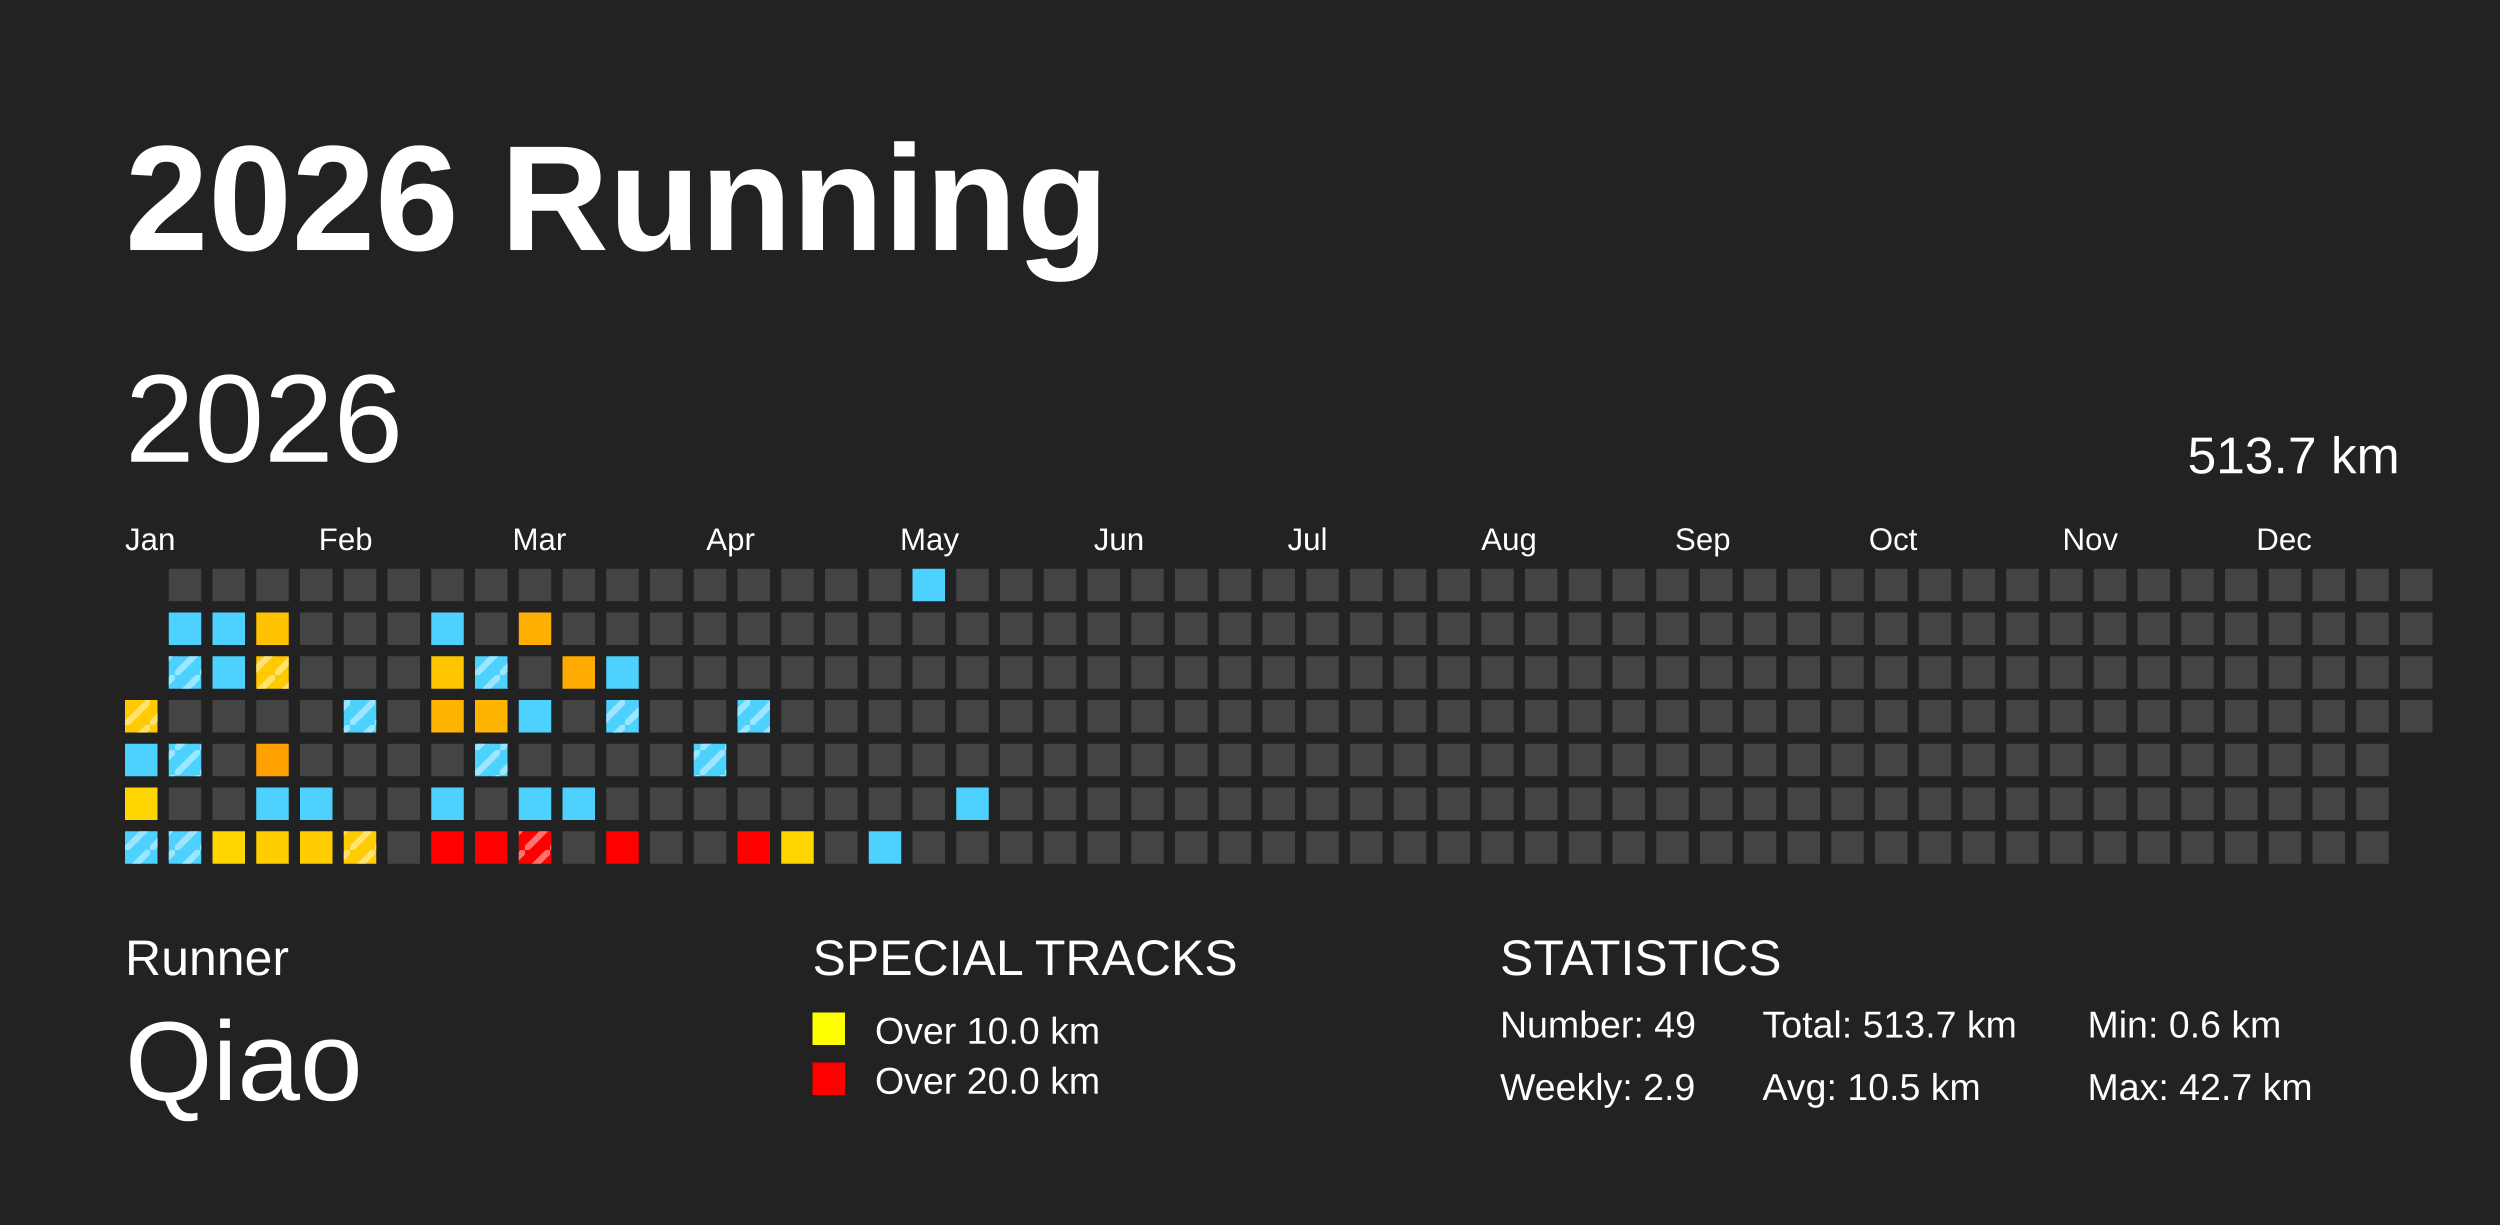
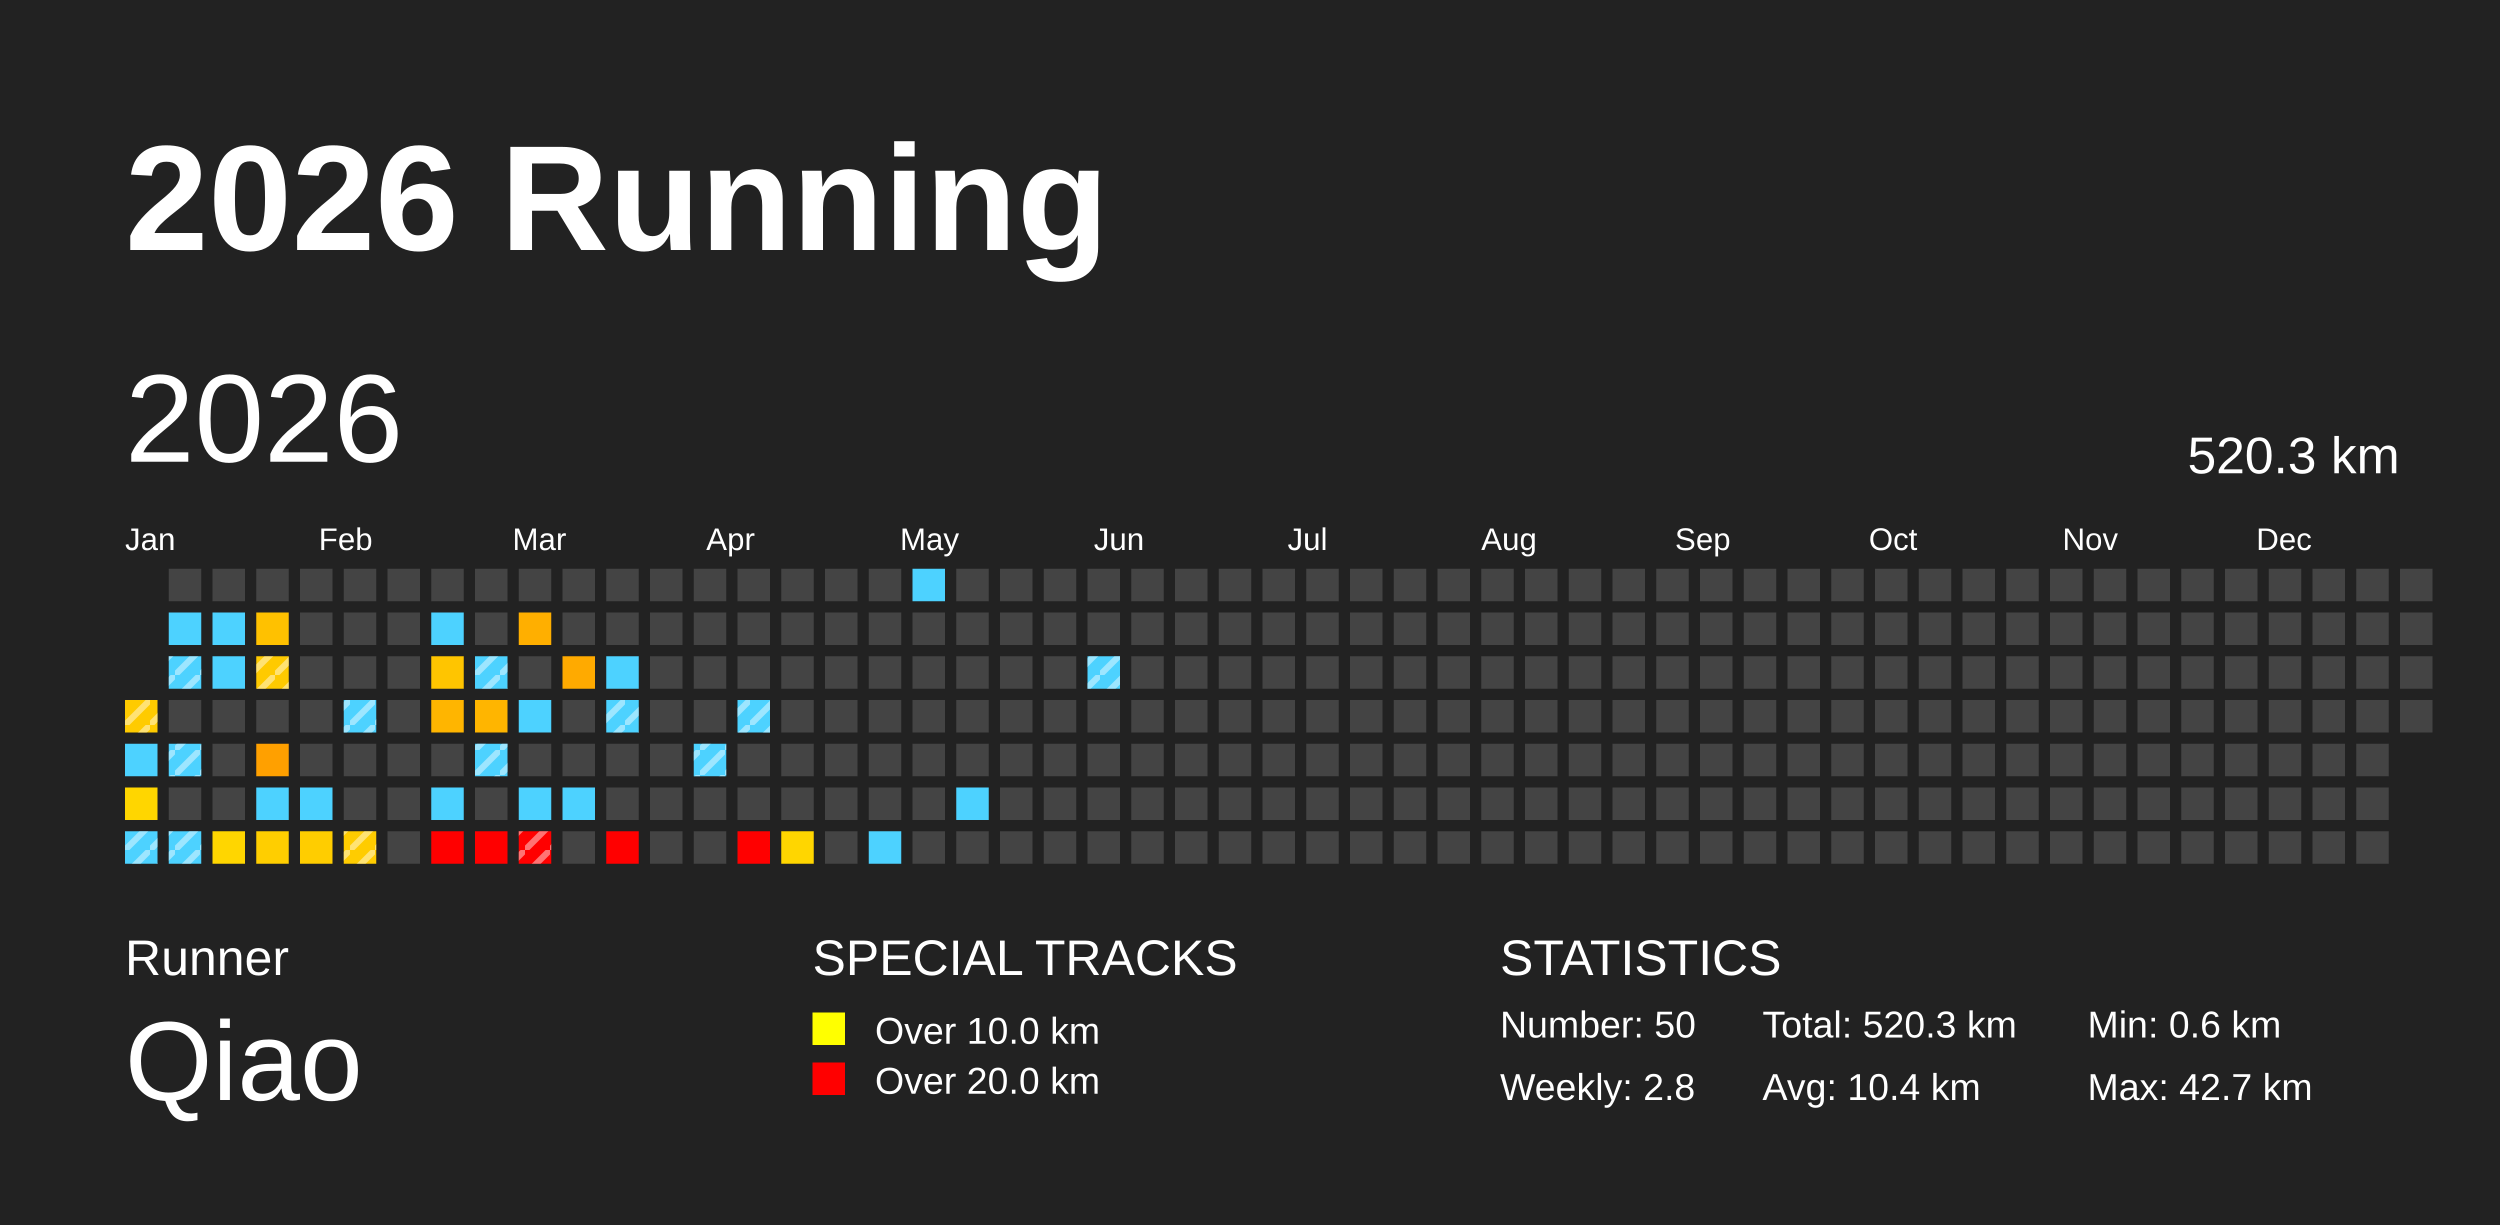
<svg xmlns="http://www.w3.org/2000/svg" baseProfile="full" height="98mm" version="1.1" viewBox="0,0,200,98" width="200mm">
  <defs>
    <pattern height="2" id="indoor-stripe" patternUnits="userSpaceOnUse" width="2">
      <line stroke="white" stroke-opacity="0.45" stroke-width="0.5" x1="0" x2="2" y1="2" y2="0" />
    </pattern>
  </defs>
  <rect fill="#222222" height="98" width="200" x="0" y="0" />
  <text fill="#FFFFFF" style="font-size:12px; font-family:Arial; font-weight:bold;" x="10" y="20">2026 Running</text>
  <text fill="#FFFFFF" style="font-size:4px; font-family:Arial" x="10" y="78">Runner</text>
  <text fill="#FFFFFF" style="font-size:9px; font-family:Arial" x="10" y="88">Qiao</text>
  <text fill="#FFFFFF" style="font-size:4px; font-family:Arial" x="65" y="78">SPECIAL TRACKS</text>
  <rect fill="yellow" height="2.6" width="2.6" x="65" y="81" />
  <text fill="#FFFFFF" style="font-size:3px; font-family:Arial" x="70" y="83.5">Over 10.0 km</text>
  <rect fill="red" height="2.6" width="2.6" x="65" y="85" />
  <text fill="#FFFFFF" style="font-size:3px; font-family:Arial" x="70" y="87.5">Over 20.0 km</text>
  <text fill="#FFFFFF" style="font-size:4px; font-family:Arial" x="120" y="78">STATISTICS</text>
-   <text fill="#FFFFFF" style="font-size:3px; font-family:Arial" x="120" y="83">Number: 49</text>
-   <text fill="#FFFFFF" style="font-size:3px; font-family:Arial" x="120" y="88">Weekly: 2.9</text>
-   <text fill="#FFFFFF" style="font-size:3px; font-family:Arial" x="141" y="83">Total: 513.7 km</text>
-   <text fill="#FFFFFF" style="font-size:3px; font-family:Arial" x="141" y="88">Avg: 10.5 km</text>
+   <text fill="#FFFFFF" style="font-size:3px; font-family:Arial" x="120" y="83">Number: 50</text>
+   <text fill="#FFFFFF" style="font-size:3px; font-family:Arial" x="120" y="88">Weekly: 2.8</text>
+   <text fill="#FFFFFF" style="font-size:3px; font-family:Arial" x="141" y="83">Total: 520.3 km</text>
+   <text fill="#FFFFFF" style="font-size:3px; font-family:Arial" x="141" y="88">Avg: 10.4 km</text>
  <text fill="#FFFFFF" style="font-size:3px; font-family:Arial" x="167" y="83">Min: 0.6 km</text>
  <text fill="#FFFFFF" style="font-size:3px; font-family:Arial" x="167" y="88">Max: 42.7 km</text>
  <text dominant-baseline="hanging" fill="#FFFFFF" style="font-size:10.0px; font-family:Arial;" x="10" y="30">2026</text>
-   <text dominant-baseline="hanging" fill="#FFFFFF" style="font-size:4.125px; font-family:Arial;" x="175" y="35">513.7 km</text>
+   <text dominant-baseline="hanging" fill="#FFFFFF" style="font-size:4.125px; font-family:Arial;" x="175" y="35">520.3 km</text>
  <text fill="#FFFFFF" style="font-size:2.5px; font-family:Arial" x="10.0" y="44">Jan</text>
  <text fill="#FFFFFF" style="font-size:2.5px; font-family:Arial" x="25.5" y="44">Feb</text>
  <text fill="#FFFFFF" style="font-size:2.5px; font-family:Arial" x="41.0" y="44">Mar</text>
  <text fill="#FFFFFF" style="font-size:2.5px; font-family:Arial" x="56.5" y="44">Apr</text>
  <text fill="#FFFFFF" style="font-size:2.5px; font-family:Arial" x="72.0" y="44">May</text>
  <text fill="#FFFFFF" style="font-size:2.5px; font-family:Arial" x="87.5" y="44">Jun</text>
  <text fill="#FFFFFF" style="font-size:2.5px; font-family:Arial" x="103.0" y="44">Jul</text>
  <text fill="#FFFFFF" style="font-size:2.5px; font-family:Arial" x="118.5" y="44">Aug</text>
  <text fill="#FFFFFF" style="font-size:2.5px; font-family:Arial" x="134.0" y="44">Sep</text>
  <text fill="#FFFFFF" style="font-size:2.5px; font-family:Arial" x="149.5" y="44">Oct</text>
  <text fill="#FFFFFF" style="font-size:2.5px; font-family:Arial" x="165.0" y="44">Nov</text>
  <text fill="#FFFFFF" style="font-size:2.5px; font-family:Arial" x="180.5" y="44">Dec</text>
  <rect fill="#ffcb00" height="2.6" width="2.6" x="10.0" y="56.0" />
  <rect fill="url(#indoor-stripe)" height="2.6" style="pointer-events: none;" width="2.6" x="10.0" y="56.0" />
  <rect fill="#4dd2ff" height="2.6" width="2.6" x="10.0" y="59.5" />
  <rect fill="#ffd600" height="2.6" width="2.6" x="10.0" y="63.0" />
  <rect fill="#4dd2ff" height="2.6" width="2.6" x="10.0" y="66.5" />
  <rect fill="url(#indoor-stripe)" height="2.6" style="pointer-events: none;" width="2.6" x="10.0" y="66.5" />
  <rect fill="#444444" height="2.6" width="2.6" x="13.5" y="45.5" />
  <rect fill="#4dd2ff" height="2.6" width="2.6" x="13.5" y="49.0" />
  <rect fill="#4dd2ff" height="2.6" width="2.6" x="13.5" y="52.5" />
  <rect fill="url(#indoor-stripe)" height="2.6" style="pointer-events: none;" width="2.6" x="13.5" y="52.5" />
  <rect fill="#444444" height="2.6" width="2.6" x="13.5" y="56.0" />
  <rect fill="#4dd2ff" height="2.6" width="2.6" x="13.5" y="59.5" />
  <rect fill="url(#indoor-stripe)" height="2.6" style="pointer-events: none;" width="2.6" x="13.5" y="59.5" />
  <rect fill="#444444" height="2.6" width="2.6" x="13.5" y="63.0" />
  <rect fill="#4dd2ff" height="2.6" width="2.6" x="13.5" y="66.5" />
  <rect fill="url(#indoor-stripe)" height="2.6" style="pointer-events: none;" width="2.6" x="13.5" y="66.5" />
  <rect fill="#444444" height="2.6" width="2.6" x="17.0" y="45.5" />
  <rect fill="#4dd2ff" height="2.6" width="2.6" x="17.0" y="49.0" />
  <rect fill="#4dd2ff" height="2.6" width="2.6" x="17.0" y="52.5" />
  <rect fill="#444444" height="2.6" width="2.6" x="17.0" y="56.0" />
  <rect fill="#444444" height="2.6" width="2.6" x="17.0" y="59.5" />
  <rect fill="#444444" height="2.6" width="2.6" x="17.0" y="63.0" />
  <rect fill="#ffd600" height="2.6" width="2.6" x="17.0" y="66.5" />
  <rect fill="#444444" height="2.6" width="2.6" x="20.5" y="45.5" />
  <rect fill="#ffc100" height="2.6" width="2.6" x="20.5" y="49.0" />
  <rect fill="#ffca00" height="2.6" width="2.6" x="20.5" y="52.5" />
  <rect fill="url(#indoor-stripe)" height="2.6" style="pointer-events: none;" width="2.6" x="20.5" y="52.5" />
  <rect fill="#444444" height="2.6" width="2.6" x="20.5" y="56.0" />
  <rect fill="#ffa000" height="2.6" width="2.6" x="20.5" y="59.5" />
  <rect fill="#4dd2ff" height="2.6" width="2.6" x="20.5" y="63.0" />
  <rect fill="#ffce00" height="2.6" width="2.6" x="20.5" y="66.5" />
  <rect fill="#444444" height="2.6" width="2.6" x="24.0" y="45.5" />
  <rect fill="#444444" height="2.6" width="2.6" x="24.0" y="49.0" />
  <rect fill="#444444" height="2.6" width="2.6" x="24.0" y="52.5" />
  <rect fill="#444444" height="2.6" width="2.6" x="24.0" y="56.0" />
  <rect fill="#444444" height="2.6" width="2.6" x="24.0" y="59.5" />
  <rect fill="#4dd2ff" height="2.6" width="2.6" x="24.0" y="63.0" />
  <rect fill="#ffcd00" height="2.6" width="2.6" x="24.0" y="66.5" />
  <rect fill="#444444" height="2.6" width="2.6" x="27.5" y="45.5" />
  <rect fill="#444444" height="2.6" width="2.6" x="27.5" y="49.0" />
  <rect fill="#444444" height="2.6" width="2.6" x="27.5" y="52.5" />
  <rect fill="#4dd2ff" height="2.6" width="2.6" x="27.5" y="56.0" />
  <rect fill="url(#indoor-stripe)" height="2.6" style="pointer-events: none;" width="2.6" x="27.5" y="56.0" />
  <rect fill="#444444" height="2.6" width="2.6" x="27.5" y="59.5" />
  <rect fill="#444444" height="2.6" width="2.6" x="27.5" y="63.0" />
  <rect fill="#ffcc00" height="2.6" width="2.6" x="27.5" y="66.5" />
  <rect fill="url(#indoor-stripe)" height="2.6" style="pointer-events: none;" width="2.6" x="27.5" y="66.5" />
  <rect fill="#444444" height="2.6" width="2.6" x="31.0" y="45.5" />
  <rect fill="#444444" height="2.6" width="2.6" x="31.0" y="49.0" />
  <rect fill="#444444" height="2.6" width="2.6" x="31.0" y="52.5" />
  <rect fill="#444444" height="2.6" width="2.6" x="31.0" y="56.0" />
  <rect fill="#444444" height="2.6" width="2.6" x="31.0" y="59.5" />
  <rect fill="#444444" height="2.6" width="2.6" x="31.0" y="63.0" />
  <rect fill="#444444" height="2.6" width="2.6" x="31.0" y="66.5" />
  <rect fill="#444444" height="2.6" width="2.6" x="34.5" y="45.5" />
  <rect fill="#4dd2ff" height="2.6" width="2.6" x="34.5" y="49.0" />
  <rect fill="#ffc500" height="2.6" width="2.6" x="34.5" y="52.5" />
  <rect fill="#ffb500" height="2.6" width="2.6" x="34.5" y="56.0" />
  <rect fill="#444444" height="2.6" width="2.6" x="34.5" y="59.5" />
  <rect fill="#4dd2ff" height="2.6" width="2.6" x="34.5" y="63.0" />
  <rect fill="red" height="2.6" width="2.6" x="34.5" y="66.5" />
  <rect fill="#444444" height="2.6" width="2.6" x="38.0" y="45.5" />
  <rect fill="#444444" height="2.6" width="2.6" x="38.0" y="49.0" />
  <rect fill="#4dd2ff" height="2.6" width="2.6" x="38.0" y="52.5" />
  <rect fill="url(#indoor-stripe)" height="2.6" style="pointer-events: none;" width="2.6" x="38.0" y="52.5" />
  <rect fill="#ffb500" height="2.6" width="2.6" x="38.0" y="56.0" />
  <rect fill="#4dd2ff" height="2.6" width="2.6" x="38.0" y="59.5" />
  <rect fill="url(#indoor-stripe)" height="2.6" style="pointer-events: none;" width="2.6" x="38.0" y="59.5" />
  <rect fill="#444444" height="2.6" width="2.6" x="38.0" y="63.0" />
  <rect fill="red" height="2.6" width="2.6" x="38.0" y="66.5" />
  <rect fill="#444444" height="2.6" width="2.6" x="41.5" y="45.5" />
  <rect fill="#ffaf00" height="2.6" width="2.6" x="41.5" y="49.0" />
  <rect fill="#444444" height="2.6" width="2.6" x="41.5" y="52.5" />
  <rect fill="#4dd2ff" height="2.6" width="2.6" x="41.5" y="56.0" />
  <rect fill="#444444" height="2.6" width="2.6" x="41.5" y="59.5" />
  <rect fill="#4dd2ff" height="2.6" width="2.6" x="41.5" y="63.0" />
  <rect fill="red" height="2.6" width="2.6" x="41.5" y="66.5" />
  <rect fill="url(#indoor-stripe)" height="2.6" style="pointer-events: none;" width="2.6" x="41.5" y="66.5" />
  <rect fill="#444444" height="2.6" width="2.6" x="45.0" y="45.5" />
  <rect fill="#444444" height="2.6" width="2.6" x="45.0" y="49.0" />
  <rect fill="#ffaa00" height="2.6" width="2.6" x="45.0" y="52.5" />
  <rect fill="#444444" height="2.6" width="2.6" x="45.0" y="56.0" />
  <rect fill="#444444" height="2.6" width="2.6" x="45.0" y="59.5" />
  <rect fill="#4dd2ff" height="2.6" width="2.6" x="45.0" y="63.0" />
  <rect fill="#444444" height="2.6" width="2.6" x="45.0" y="66.5" />
  <rect fill="#444444" height="2.6" width="2.6" x="48.5" y="45.5" />
  <rect fill="#444444" height="2.6" width="2.6" x="48.5" y="49.0" />
  <rect fill="#4dd2ff" height="2.6" width="2.6" x="48.5" y="52.5" />
  <rect fill="#4dd2ff" height="2.6" width="2.6" x="48.5" y="56.0" />
  <rect fill="url(#indoor-stripe)" height="2.6" style="pointer-events: none;" width="2.6" x="48.5" y="56.0" />
  <rect fill="#444444" height="2.6" width="2.6" x="48.5" y="59.5" />
  <rect fill="#444444" height="2.6" width="2.6" x="48.5" y="63.0" />
  <rect fill="red" height="2.6" width="2.6" x="48.5" y="66.5" />
  <rect fill="#444444" height="2.6" width="2.6" x="52.0" y="45.5" />
  <rect fill="#444444" height="2.6" width="2.6" x="52.0" y="49.0" />
  <rect fill="#444444" height="2.6" width="2.6" x="52.0" y="52.5" />
  <rect fill="#444444" height="2.6" width="2.6" x="52.0" y="56.0" />
  <rect fill="#444444" height="2.6" width="2.6" x="52.0" y="59.5" />
  <rect fill="#444444" height="2.6" width="2.6" x="52.0" y="63.0" />
  <rect fill="#444444" height="2.6" width="2.6" x="52.0" y="66.5" />
  <rect fill="#444444" height="2.6" width="2.6" x="55.5" y="45.5" />
  <rect fill="#444444" height="2.6" width="2.6" x="55.5" y="49.0" />
  <rect fill="#444444" height="2.6" width="2.6" x="55.5" y="52.5" />
  <rect fill="#444444" height="2.6" width="2.6" x="55.5" y="56.0" />
  <rect fill="#4dd2ff" height="2.6" width="2.6" x="55.5" y="59.5" />
  <rect fill="url(#indoor-stripe)" height="2.6" style="pointer-events: none;" width="2.6" x="55.5" y="59.5" />
  <rect fill="#444444" height="2.6" width="2.6" x="55.5" y="63.0" />
  <rect fill="#444444" height="2.6" width="2.6" x="55.5" y="66.5" />
  <rect fill="#444444" height="2.6" width="2.6" x="59.0" y="45.5" />
  <rect fill="#444444" height="2.6" width="2.6" x="59.0" y="49.0" />
  <rect fill="#444444" height="2.6" width="2.6" x="59.0" y="52.5" />
  <rect fill="#4dd2ff" height="2.6" width="2.6" x="59.0" y="56.0" />
  <rect fill="url(#indoor-stripe)" height="2.6" style="pointer-events: none;" width="2.6" x="59.0" y="56.0" />
  <rect fill="#444444" height="2.6" width="2.6" x="59.0" y="59.5" />
  <rect fill="#444444" height="2.6" width="2.6" x="59.0" y="63.0" />
  <rect fill="red" height="2.6" width="2.6" x="59.0" y="66.5" />
  <rect fill="#444444" height="2.6" width="2.6" x="62.5" y="45.5" />
  <rect fill="#444444" height="2.6" width="2.6" x="62.5" y="49.0" />
  <rect fill="#444444" height="2.6" width="2.6" x="62.5" y="52.5" />
  <rect fill="#444444" height="2.6" width="2.6" x="62.5" y="56.0" />
  <rect fill="#444444" height="2.6" width="2.6" x="62.5" y="59.5" />
  <rect fill="#444444" height="2.6" width="2.6" x="62.5" y="63.0" />
  <rect fill="#ffd600" height="2.6" width="2.6" x="62.5" y="66.5" />
  <rect fill="#444444" height="2.6" width="2.6" x="66.0" y="45.5" />
  <rect fill="#444444" height="2.6" width="2.6" x="66.0" y="49.0" />
  <rect fill="#444444" height="2.6" width="2.6" x="66.0" y="52.5" />
  <rect fill="#444444" height="2.6" width="2.6" x="66.0" y="56.0" />
  <rect fill="#444444" height="2.6" width="2.6" x="66.0" y="59.5" />
  <rect fill="#444444" height="2.6" width="2.6" x="66.0" y="63.0" />
  <rect fill="#444444" height="2.6" width="2.6" x="66.0" y="66.5" />
  <rect fill="#444444" height="2.6" width="2.6" x="69.5" y="45.5" />
  <rect fill="#444444" height="2.6" width="2.6" x="69.5" y="49.0" />
  <rect fill="#444444" height="2.6" width="2.6" x="69.5" y="52.5" />
  <rect fill="#444444" height="2.6" width="2.6" x="69.5" y="56.0" />
  <rect fill="#444444" height="2.6" width="2.6" x="69.5" y="59.5" />
  <rect fill="#444444" height="2.6" width="2.6" x="69.5" y="63.0" />
  <rect fill="#4dd2ff" height="2.6" width="2.6" x="69.5" y="66.5" />
  <rect fill="#4dd2ff" height="2.6" width="2.6" x="73.0" y="45.5" />
  <rect fill="#444444" height="2.6" width="2.6" x="73.0" y="49.0" />
  <rect fill="#444444" height="2.6" width="2.6" x="73.0" y="52.5" />
  <rect fill="#444444" height="2.6" width="2.6" x="73.0" y="56.0" />
  <rect fill="#444444" height="2.6" width="2.6" x="73.0" y="59.5" />
  <rect fill="#444444" height="2.6" width="2.6" x="73.0" y="63.0" />
  <rect fill="#444444" height="2.6" width="2.6" x="73.0" y="66.5" />
  <rect fill="#444444" height="2.6" width="2.6" x="76.5" y="45.5" />
  <rect fill="#444444" height="2.6" width="2.6" x="76.5" y="49.0" />
  <rect fill="#444444" height="2.6" width="2.6" x="76.5" y="52.5" />
  <rect fill="#444444" height="2.6" width="2.6" x="76.5" y="56.0" />
  <rect fill="#444444" height="2.6" width="2.6" x="76.5" y="59.5" />
  <rect fill="#4dd2ff" height="2.6" width="2.6" x="76.5" y="63.0" />
  <rect fill="#444444" height="2.6" width="2.6" x="76.5" y="66.5" />
  <rect fill="#444444" height="2.6" width="2.6" x="80.0" y="45.5" />
  <rect fill="#444444" height="2.6" width="2.6" x="80.0" y="49.0" />
  <rect fill="#444444" height="2.6" width="2.6" x="80.0" y="52.5" />
  <rect fill="#444444" height="2.6" width="2.6" x="80.0" y="56.0" />
  <rect fill="#444444" height="2.6" width="2.6" x="80.0" y="59.5" />
  <rect fill="#444444" height="2.6" width="2.6" x="80.0" y="63.0" />
  <rect fill="#444444" height="2.6" width="2.6" x="80.0" y="66.5" />
  <rect fill="#444444" height="2.6" width="2.6" x="83.5" y="45.5" />
  <rect fill="#444444" height="2.6" width="2.6" x="83.5" y="49.0" />
  <rect fill="#444444" height="2.6" width="2.6" x="83.5" y="52.5" />
  <rect fill="#444444" height="2.6" width="2.6" x="83.5" y="56.0" />
  <rect fill="#444444" height="2.6" width="2.6" x="83.5" y="59.5" />
  <rect fill="#444444" height="2.6" width="2.6" x="83.5" y="63.0" />
  <rect fill="#444444" height="2.6" width="2.6" x="83.5" y="66.5" />
  <rect fill="#444444" height="2.6" width="2.6" x="87.0" y="45.5" />
  <rect fill="#444444" height="2.6" width="2.6" x="87.0" y="49.0" />
-   <rect fill="#444444" height="2.6" width="2.6" x="87.0" y="52.5" />
+   <rect fill="#4dd2ff" height="2.6" width="2.6" x="87.0" y="52.5" />
+   <rect fill="url(#indoor-stripe)" height="2.6" style="pointer-events: none;" width="2.6" x="87.0" y="52.5" />
  <rect fill="#444444" height="2.6" width="2.6" x="87.0" y="56.0" />
  <rect fill="#444444" height="2.6" width="2.6" x="87.0" y="59.5" />
  <rect fill="#444444" height="2.6" width="2.6" x="87.0" y="63.0" />
  <rect fill="#444444" height="2.6" width="2.6" x="87.0" y="66.5" />
  <rect fill="#444444" height="2.6" width="2.6" x="90.5" y="45.5" />
  <rect fill="#444444" height="2.6" width="2.6" x="90.5" y="49.0" />
  <rect fill="#444444" height="2.6" width="2.6" x="90.5" y="52.5" />
  <rect fill="#444444" height="2.6" width="2.6" x="90.5" y="56.0" />
  <rect fill="#444444" height="2.6" width="2.6" x="90.5" y="59.5" />
  <rect fill="#444444" height="2.6" width="2.6" x="90.5" y="63.0" />
  <rect fill="#444444" height="2.6" width="2.6" x="90.5" y="66.5" />
  <rect fill="#444444" height="2.6" width="2.6" x="94.0" y="45.5" />
  <rect fill="#444444" height="2.6" width="2.6" x="94.0" y="49.0" />
  <rect fill="#444444" height="2.6" width="2.6" x="94.0" y="52.5" />
  <rect fill="#444444" height="2.6" width="2.6" x="94.0" y="56.0" />
  <rect fill="#444444" height="2.6" width="2.6" x="94.0" y="59.5" />
  <rect fill="#444444" height="2.6" width="2.6" x="94.0" y="63.0" />
  <rect fill="#444444" height="2.6" width="2.6" x="94.0" y="66.5" />
  <rect fill="#444444" height="2.6" width="2.6" x="97.5" y="45.5" />
  <rect fill="#444444" height="2.6" width="2.6" x="97.5" y="49.0" />
  <rect fill="#444444" height="2.6" width="2.6" x="97.5" y="52.5" />
  <rect fill="#444444" height="2.6" width="2.6" x="97.5" y="56.0" />
  <rect fill="#444444" height="2.6" width="2.6" x="97.5" y="59.5" />
  <rect fill="#444444" height="2.6" width="2.6" x="97.5" y="63.0" />
  <rect fill="#444444" height="2.6" width="2.6" x="97.5" y="66.5" />
  <rect fill="#444444" height="2.6" width="2.6" x="101.0" y="45.5" />
  <rect fill="#444444" height="2.6" width="2.6" x="101.0" y="49.0" />
  <rect fill="#444444" height="2.6" width="2.6" x="101.0" y="52.5" />
  <rect fill="#444444" height="2.6" width="2.6" x="101.0" y="56.0" />
  <rect fill="#444444" height="2.6" width="2.6" x="101.0" y="59.5" />
  <rect fill="#444444" height="2.6" width="2.6" x="101.0" y="63.0" />
  <rect fill="#444444" height="2.6" width="2.6" x="101.0" y="66.5" />
  <rect fill="#444444" height="2.6" width="2.6" x="104.5" y="45.5" />
  <rect fill="#444444" height="2.6" width="2.6" x="104.5" y="49.0" />
  <rect fill="#444444" height="2.6" width="2.6" x="104.5" y="52.5" />
  <rect fill="#444444" height="2.6" width="2.6" x="104.5" y="56.0" />
  <rect fill="#444444" height="2.6" width="2.6" x="104.5" y="59.5" />
  <rect fill="#444444" height="2.6" width="2.6" x="104.5" y="63.0" />
  <rect fill="#444444" height="2.6" width="2.6" x="104.5" y="66.5" />
  <rect fill="#444444" height="2.6" width="2.6" x="108.0" y="45.5" />
  <rect fill="#444444" height="2.6" width="2.6" x="108.0" y="49.0" />
  <rect fill="#444444" height="2.6" width="2.6" x="108.0" y="52.5" />
  <rect fill="#444444" height="2.6" width="2.6" x="108.0" y="56.0" />
  <rect fill="#444444" height="2.6" width="2.6" x="108.0" y="59.5" />
  <rect fill="#444444" height="2.6" width="2.6" x="108.0" y="63.0" />
  <rect fill="#444444" height="2.6" width="2.6" x="108.0" y="66.5" />
  <rect fill="#444444" height="2.6" width="2.6" x="111.5" y="45.5" />
  <rect fill="#444444" height="2.6" width="2.6" x="111.5" y="49.0" />
  <rect fill="#444444" height="2.6" width="2.6" x="111.5" y="52.5" />
  <rect fill="#444444" height="2.6" width="2.6" x="111.5" y="56.0" />
  <rect fill="#444444" height="2.6" width="2.6" x="111.5" y="59.5" />
  <rect fill="#444444" height="2.6" width="2.6" x="111.5" y="63.0" />
  <rect fill="#444444" height="2.6" width="2.6" x="111.5" y="66.5" />
  <rect fill="#444444" height="2.6" width="2.6" x="115.0" y="45.5" />
  <rect fill="#444444" height="2.6" width="2.6" x="115.0" y="49.0" />
  <rect fill="#444444" height="2.6" width="2.6" x="115.0" y="52.5" />
  <rect fill="#444444" height="2.6" width="2.6" x="115.0" y="56.0" />
  <rect fill="#444444" height="2.6" width="2.6" x="115.0" y="59.5" />
  <rect fill="#444444" height="2.6" width="2.6" x="115.0" y="63.0" />
  <rect fill="#444444" height="2.6" width="2.6" x="115.0" y="66.5" />
  <rect fill="#444444" height="2.6" width="2.6" x="118.5" y="45.5" />
  <rect fill="#444444" height="2.6" width="2.6" x="118.5" y="49.0" />
  <rect fill="#444444" height="2.6" width="2.6" x="118.5" y="52.5" />
  <rect fill="#444444" height="2.6" width="2.6" x="118.5" y="56.0" />
  <rect fill="#444444" height="2.6" width="2.6" x="118.5" y="59.5" />
  <rect fill="#444444" height="2.6" width="2.6" x="118.5" y="63.0" />
  <rect fill="#444444" height="2.6" width="2.6" x="118.5" y="66.5" />
  <rect fill="#444444" height="2.6" width="2.6" x="122.0" y="45.5" />
  <rect fill="#444444" height="2.6" width="2.6" x="122.0" y="49.0" />
  <rect fill="#444444" height="2.6" width="2.6" x="122.0" y="52.5" />
  <rect fill="#444444" height="2.6" width="2.6" x="122.0" y="56.0" />
  <rect fill="#444444" height="2.6" width="2.6" x="122.0" y="59.5" />
  <rect fill="#444444" height="2.6" width="2.6" x="122.0" y="63.0" />
  <rect fill="#444444" height="2.6" width="2.6" x="122.0" y="66.5" />
  <rect fill="#444444" height="2.6" width="2.6" x="125.5" y="45.5" />
  <rect fill="#444444" height="2.6" width="2.6" x="125.5" y="49.0" />
  <rect fill="#444444" height="2.6" width="2.6" x="125.5" y="52.5" />
  <rect fill="#444444" height="2.6" width="2.6" x="125.5" y="56.0" />
  <rect fill="#444444" height="2.6" width="2.6" x="125.5" y="59.5" />
  <rect fill="#444444" height="2.6" width="2.6" x="125.5" y="63.0" />
  <rect fill="#444444" height="2.6" width="2.6" x="125.5" y="66.5" />
  <rect fill="#444444" height="2.6" width="2.6" x="129.0" y="45.5" />
  <rect fill="#444444" height="2.6" width="2.6" x="129.0" y="49.0" />
  <rect fill="#444444" height="2.6" width="2.6" x="129.0" y="52.5" />
  <rect fill="#444444" height="2.6" width="2.6" x="129.0" y="56.0" />
  <rect fill="#444444" height="2.6" width="2.6" x="129.0" y="59.5" />
  <rect fill="#444444" height="2.6" width="2.6" x="129.0" y="63.0" />
  <rect fill="#444444" height="2.6" width="2.6" x="129.0" y="66.5" />
  <rect fill="#444444" height="2.6" width="2.6" x="132.5" y="45.5" />
  <rect fill="#444444" height="2.6" width="2.6" x="132.5" y="49.0" />
  <rect fill="#444444" height="2.6" width="2.6" x="132.5" y="52.5" />
  <rect fill="#444444" height="2.6" width="2.6" x="132.5" y="56.0" />
  <rect fill="#444444" height="2.6" width="2.6" x="132.5" y="59.5" />
  <rect fill="#444444" height="2.6" width="2.6" x="132.5" y="63.0" />
  <rect fill="#444444" height="2.6" width="2.6" x="132.5" y="66.5" />
  <rect fill="#444444" height="2.6" width="2.6" x="136.0" y="45.5" />
  <rect fill="#444444" height="2.6" width="2.6" x="136.0" y="49.0" />
  <rect fill="#444444" height="2.6" width="2.6" x="136.0" y="52.5" />
  <rect fill="#444444" height="2.6" width="2.6" x="136.0" y="56.0" />
  <rect fill="#444444" height="2.6" width="2.6" x="136.0" y="59.5" />
  <rect fill="#444444" height="2.6" width="2.6" x="136.0" y="63.0" />
  <rect fill="#444444" height="2.6" width="2.6" x="136.0" y="66.5" />
  <rect fill="#444444" height="2.6" width="2.6" x="139.5" y="45.5" />
  <rect fill="#444444" height="2.6" width="2.6" x="139.5" y="49.0" />
  <rect fill="#444444" height="2.6" width="2.6" x="139.5" y="52.5" />
  <rect fill="#444444" height="2.6" width="2.6" x="139.5" y="56.0" />
  <rect fill="#444444" height="2.6" width="2.6" x="139.5" y="59.5" />
  <rect fill="#444444" height="2.6" width="2.6" x="139.5" y="63.0" />
  <rect fill="#444444" height="2.6" width="2.6" x="139.5" y="66.5" />
  <rect fill="#444444" height="2.6" width="2.6" x="143.0" y="45.5" />
  <rect fill="#444444" height="2.6" width="2.6" x="143.0" y="49.0" />
  <rect fill="#444444" height="2.6" width="2.6" x="143.0" y="52.5" />
  <rect fill="#444444" height="2.6" width="2.6" x="143.0" y="56.0" />
  <rect fill="#444444" height="2.6" width="2.6" x="143.0" y="59.5" />
  <rect fill="#444444" height="2.6" width="2.6" x="143.0" y="63.0" />
  <rect fill="#444444" height="2.6" width="2.6" x="143.0" y="66.5" />
  <rect fill="#444444" height="2.6" width="2.6" x="146.5" y="45.5" />
  <rect fill="#444444" height="2.6" width="2.6" x="146.5" y="49.0" />
  <rect fill="#444444" height="2.6" width="2.6" x="146.5" y="52.5" />
  <rect fill="#444444" height="2.6" width="2.6" x="146.5" y="56.0" />
  <rect fill="#444444" height="2.6" width="2.6" x="146.5" y="59.5" />
  <rect fill="#444444" height="2.6" width="2.6" x="146.5" y="63.0" />
  <rect fill="#444444" height="2.6" width="2.6" x="146.5" y="66.5" />
  <rect fill="#444444" height="2.6" width="2.6" x="150.0" y="45.5" />
  <rect fill="#444444" height="2.6" width="2.6" x="150.0" y="49.0" />
  <rect fill="#444444" height="2.6" width="2.6" x="150.0" y="52.5" />
  <rect fill="#444444" height="2.6" width="2.6" x="150.0" y="56.0" />
  <rect fill="#444444" height="2.6" width="2.6" x="150.0" y="59.5" />
  <rect fill="#444444" height="2.6" width="2.6" x="150.0" y="63.0" />
  <rect fill="#444444" height="2.6" width="2.6" x="150.0" y="66.5" />
  <rect fill="#444444" height="2.6" width="2.6" x="153.5" y="45.5" />
  <rect fill="#444444" height="2.6" width="2.6" x="153.5" y="49.0" />
  <rect fill="#444444" height="2.6" width="2.6" x="153.5" y="52.5" />
  <rect fill="#444444" height="2.6" width="2.6" x="153.5" y="56.0" />
  <rect fill="#444444" height="2.6" width="2.6" x="153.5" y="59.5" />
  <rect fill="#444444" height="2.6" width="2.6" x="153.5" y="63.0" />
  <rect fill="#444444" height="2.6" width="2.6" x="153.5" y="66.5" />
  <rect fill="#444444" height="2.6" width="2.6" x="157.0" y="45.5" />
  <rect fill="#444444" height="2.6" width="2.6" x="157.0" y="49.0" />
  <rect fill="#444444" height="2.6" width="2.6" x="157.0" y="52.5" />
  <rect fill="#444444" height="2.6" width="2.6" x="157.0" y="56.0" />
  <rect fill="#444444" height="2.6" width="2.6" x="157.0" y="59.5" />
  <rect fill="#444444" height="2.6" width="2.6" x="157.0" y="63.0" />
  <rect fill="#444444" height="2.6" width="2.6" x="157.0" y="66.5" />
  <rect fill="#444444" height="2.6" width="2.6" x="160.5" y="45.5" />
  <rect fill="#444444" height="2.6" width="2.6" x="160.5" y="49.0" />
  <rect fill="#444444" height="2.6" width="2.6" x="160.5" y="52.5" />
  <rect fill="#444444" height="2.6" width="2.6" x="160.5" y="56.0" />
  <rect fill="#444444" height="2.6" width="2.6" x="160.5" y="59.5" />
  <rect fill="#444444" height="2.6" width="2.6" x="160.5" y="63.0" />
  <rect fill="#444444" height="2.6" width="2.6" x="160.5" y="66.5" />
  <rect fill="#444444" height="2.6" width="2.6" x="164.0" y="45.5" />
  <rect fill="#444444" height="2.6" width="2.6" x="164.0" y="49.0" />
  <rect fill="#444444" height="2.6" width="2.6" x="164.0" y="52.5" />
  <rect fill="#444444" height="2.6" width="2.6" x="164.0" y="56.0" />
  <rect fill="#444444" height="2.6" width="2.6" x="164.0" y="59.5" />
  <rect fill="#444444" height="2.6" width="2.6" x="164.0" y="63.0" />
  <rect fill="#444444" height="2.6" width="2.6" x="164.0" y="66.5" />
  <rect fill="#444444" height="2.6" width="2.6" x="167.5" y="45.5" />
  <rect fill="#444444" height="2.6" width="2.6" x="167.5" y="49.0" />
  <rect fill="#444444" height="2.6" width="2.6" x="167.5" y="52.5" />
  <rect fill="#444444" height="2.6" width="2.6" x="167.5" y="56.0" />
  <rect fill="#444444" height="2.6" width="2.6" x="167.5" y="59.5" />
  <rect fill="#444444" height="2.6" width="2.6" x="167.5" y="63.0" />
  <rect fill="#444444" height="2.6" width="2.6" x="167.5" y="66.5" />
  <rect fill="#444444" height="2.6" width="2.6" x="171.0" y="45.5" />
  <rect fill="#444444" height="2.6" width="2.6" x="171.0" y="49.0" />
  <rect fill="#444444" height="2.6" width="2.6" x="171.0" y="52.5" />
  <rect fill="#444444" height="2.6" width="2.6" x="171.0" y="56.0" />
  <rect fill="#444444" height="2.6" width="2.6" x="171.0" y="59.5" />
  <rect fill="#444444" height="2.6" width="2.6" x="171.0" y="63.0" />
  <rect fill="#444444" height="2.6" width="2.6" x="171.0" y="66.5" />
  <rect fill="#444444" height="2.6" width="2.6" x="174.5" y="45.5" />
  <rect fill="#444444" height="2.6" width="2.6" x="174.5" y="49.0" />
  <rect fill="#444444" height="2.6" width="2.6" x="174.5" y="52.5" />
  <rect fill="#444444" height="2.6" width="2.6" x="174.5" y="56.0" />
  <rect fill="#444444" height="2.6" width="2.6" x="174.5" y="59.5" />
  <rect fill="#444444" height="2.6" width="2.6" x="174.5" y="63.0" />
  <rect fill="#444444" height="2.6" width="2.6" x="174.5" y="66.5" />
  <rect fill="#444444" height="2.6" width="2.6" x="178.0" y="45.5" />
  <rect fill="#444444" height="2.6" width="2.6" x="178.0" y="49.0" />
  <rect fill="#444444" height="2.6" width="2.6" x="178.0" y="52.5" />
  <rect fill="#444444" height="2.6" width="2.6" x="178.0" y="56.0" />
  <rect fill="#444444" height="2.6" width="2.6" x="178.0" y="59.5" />
  <rect fill="#444444" height="2.6" width="2.6" x="178.0" y="63.0" />
  <rect fill="#444444" height="2.6" width="2.6" x="178.0" y="66.5" />
  <rect fill="#444444" height="2.6" width="2.6" x="181.5" y="45.5" />
  <rect fill="#444444" height="2.6" width="2.6" x="181.5" y="49.0" />
  <rect fill="#444444" height="2.6" width="2.6" x="181.5" y="52.5" />
  <rect fill="#444444" height="2.6" width="2.6" x="181.5" y="56.0" />
  <rect fill="#444444" height="2.6" width="2.6" x="181.5" y="59.5" />
  <rect fill="#444444" height="2.6" width="2.6" x="181.5" y="63.0" />
  <rect fill="#444444" height="2.6" width="2.6" x="181.5" y="66.5" />
  <rect fill="#444444" height="2.6" width="2.6" x="185.0" y="45.5" />
  <rect fill="#444444" height="2.6" width="2.6" x="185.0" y="49.0" />
  <rect fill="#444444" height="2.6" width="2.6" x="185.0" y="52.5" />
  <rect fill="#444444" height="2.6" width="2.6" x="185.0" y="56.0" />
  <rect fill="#444444" height="2.6" width="2.6" x="185.0" y="59.5" />
  <rect fill="#444444" height="2.6" width="2.6" x="185.0" y="63.0" />
  <rect fill="#444444" height="2.6" width="2.6" x="185.0" y="66.5" />
  <rect fill="#444444" height="2.6" width="2.6" x="188.5" y="45.5" />
  <rect fill="#444444" height="2.6" width="2.6" x="188.5" y="49.0" />
  <rect fill="#444444" height="2.6" width="2.6" x="188.5" y="52.5" />
  <rect fill="#444444" height="2.6" width="2.6" x="188.5" y="56.0" />
  <rect fill="#444444" height="2.6" width="2.6" x="188.5" y="59.5" />
  <rect fill="#444444" height="2.6" width="2.6" x="188.5" y="63.0" />
  <rect fill="#444444" height="2.6" width="2.6" x="188.5" y="66.5" />
  <rect fill="#444444" height="2.6" width="2.6" x="192.0" y="45.5" />
  <rect fill="#444444" height="2.6" width="2.6" x="192.0" y="49.0" />
  <rect fill="#444444" height="2.6" width="2.6" x="192.0" y="52.5" />
  <rect fill="#444444" height="2.6" width="2.6" x="192.0" y="56.0" />
</svg>
